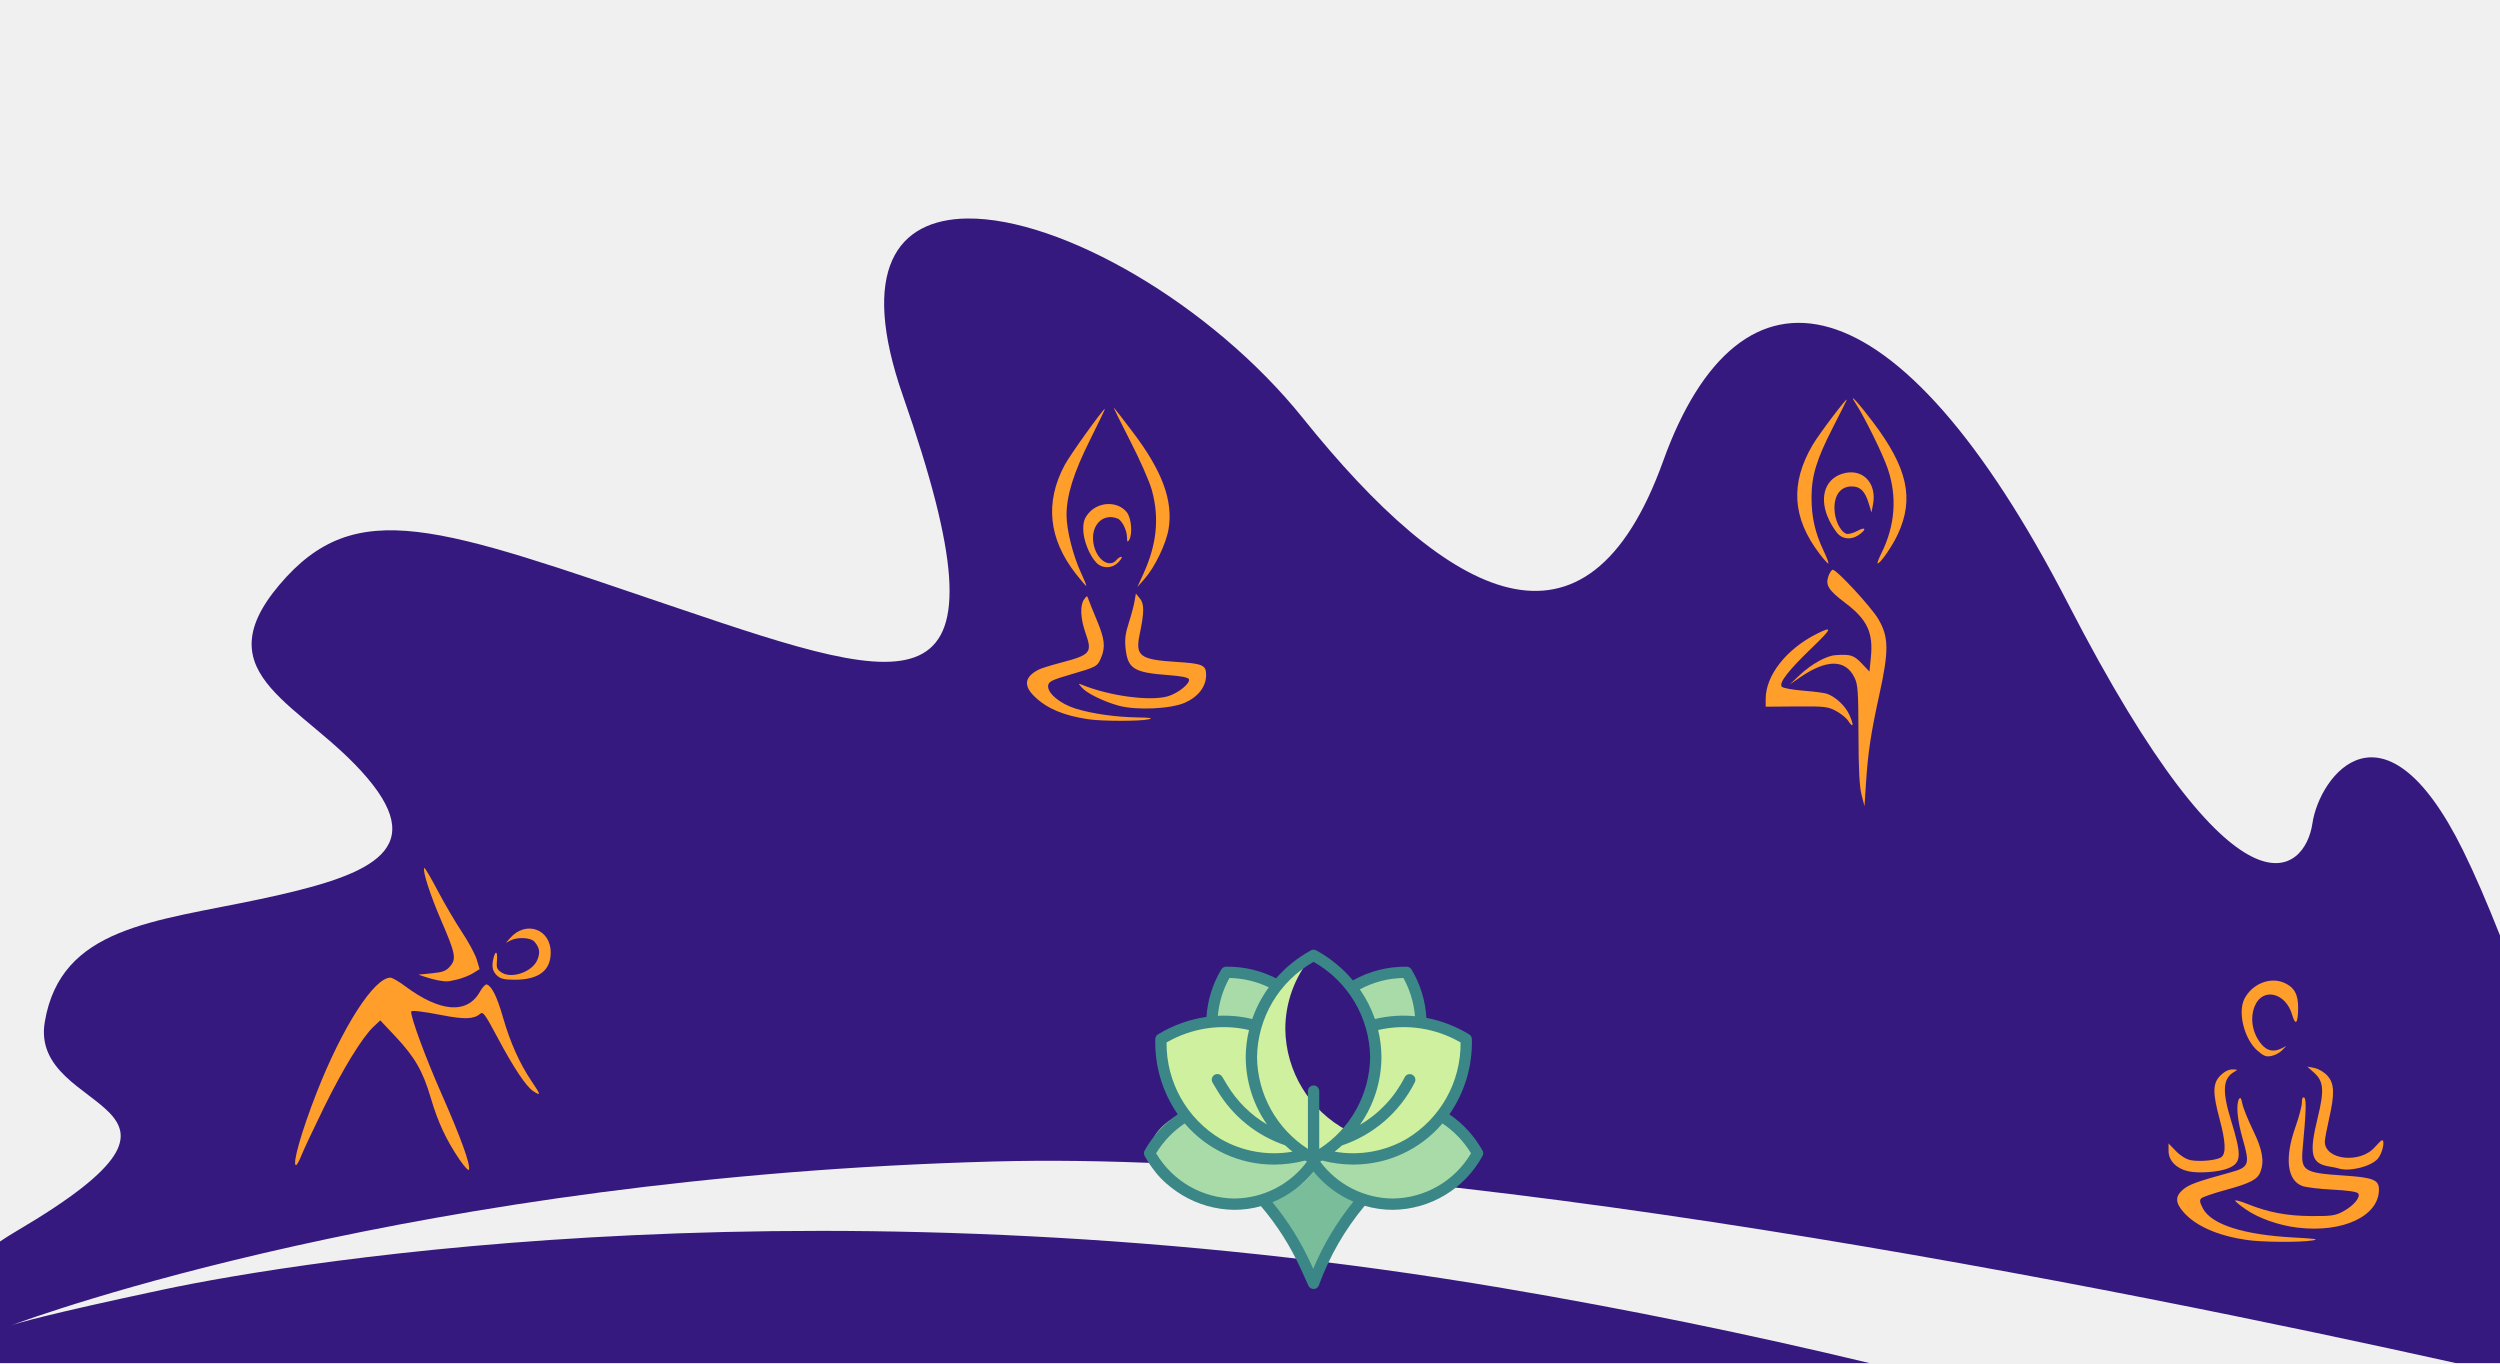
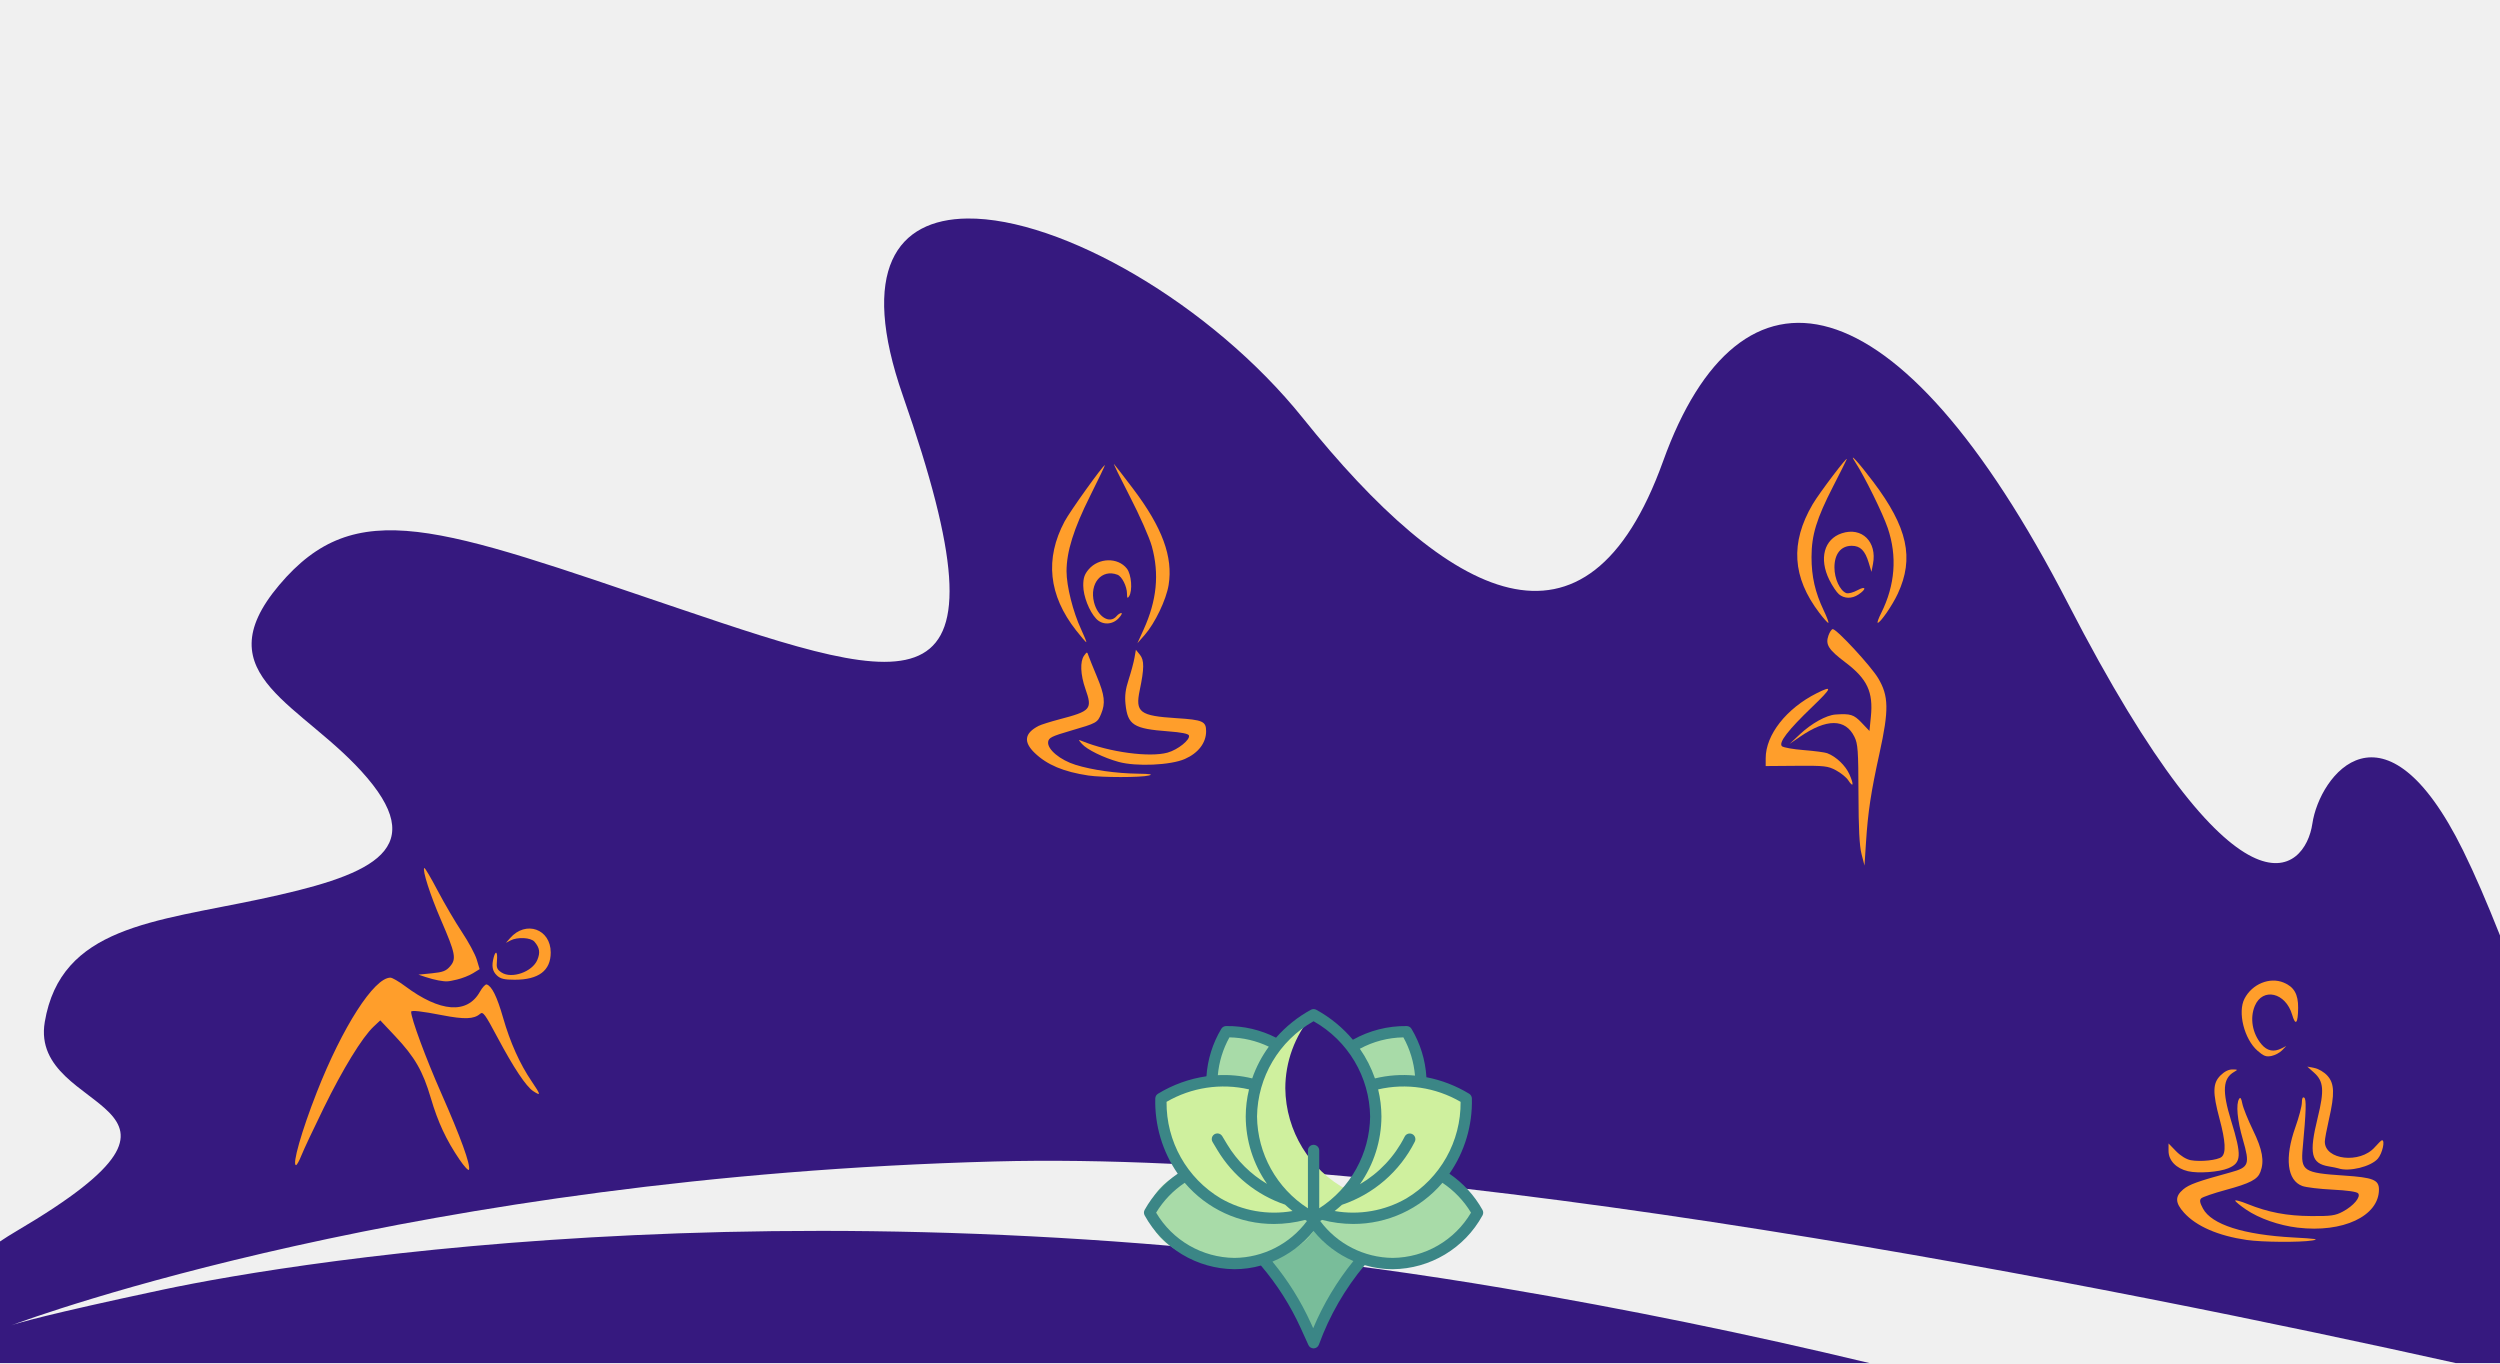
<svg xmlns="http://www.w3.org/2000/svg" width="423.333mm" height="230.815mm" viewBox="0 0 423.333 230.815" version="1.1" id="svg10068">
  <defs id="defs10062" />
  <g id="layer1" transform="translate(145.8988,-152.509)">
    <path id="path5995" d="m 17.917,189.51 c -11.928,0.126 -18.373,8.675 -10.925,30.01 19.087,54.673 2.526,49.753 -38.103,35.973 -40.629,-13.78 -54.507,-19.34 -67.524,-3.898 -13.017,15.442 4.281,20.08 14.933,32.649 10.652,12.569 -0.072,16.665 -18.099,20.507 -18.027,3.843 -33.797,4.67 -36.517,20.813 -2.72,16.143 33.406,12.936 -4.776,35.403 a 55.721,55.721 0 0 0 -2.805,1.763 v 20.595 h 316.57 a 931.079,931.079 0 0 0 -61.996,-12.684 c -113.55,-19.229 -203.257,-4.812 -227.177,0.286 -19.58,4.174 -24.374,5.615 -25.493,6.008 3.917,-1.462 68.758,-25.146 166.552,-27.751 73.946,-1.97 190.407,21.469 247.4,34.141 h 7.477 v -72.41 c -2.151,-5.432 -4.259,-10.347 -6.242,-14.368 -13.405,-27.183 -24.327,-12.764 -25.529,-4.575 -1.201,8.19 -12.316,19.156 -41.376,-37.264 -29.06,-56.421 -55.592,-60.175 -68.563,-24.113 -12.971,36.063 -36.275,23.529 -60.986,-7.269 C 59.243,204.015 33.75,189.343 17.917,189.51 Z" style="fill:#36197f;stroke-width:0.265" />
    <path style="fill:#ff9e2b;fill-opacity:1;stroke-width:0.353" d="m 234.549,362.477 c -4.836,-0.705 -8.537,-2.313 -10.616,-4.614 -1.515,-1.677 -1.555,-2.76 -0.143,-3.948 1.002,-0.843 2.436,-1.359 8.044,-2.893 3.099,-0.848 3.278,-1.332 2.058,-5.558 -0.947,-3.277 -1.196,-5.994 -0.632,-6.884 0.211,-0.333 0.374,-0.091 0.542,0.808 0.132,0.706 0.947,2.734 1.81,4.507 1.607,3.302 1.948,5.231 1.248,7.071 -0.482,1.267 -1.734,1.916 -5.865,3.038 -2.062,0.561 -3.933,1.203 -4.158,1.427 -0.309,0.309 -0.238,0.726 0.293,1.718 1.456,2.719 6.883,4.455 15.341,4.907 3.784,0.202 4.436,0.306 3.175,0.507 -2.14,0.341 -8.504,0.291 -11.099,-0.087 z m 8.629,-2.084 c -3.155,-0.377 -6.525,-1.556 -8.731,-3.054 -1.019,-0.692 -1.852,-1.379 -1.852,-1.527 0,-0.148 0.929,0.106 2.065,0.565 3.538,1.429 6.679,2.025 10.812,2.052 3.36,0.022 4.077,-0.079 5.347,-0.756 1.827,-0.974 3.094,-2.488 2.59,-3.095 -0.222,-0.268 -1.853,-0.503 -4.323,-0.623 -2.181,-0.106 -4.487,-0.384 -5.124,-0.617 -2.58,-0.944 -3.03,-4.751 -1.176,-9.96 0.604,-1.697 1.098,-3.572 1.098,-4.166 0,-0.706 0.136,-0.995 0.395,-0.836 0.39,0.241 0.33,2.255 -0.252,8.524 -0.363,3.906 0.101,4.214 7.026,4.673 4.898,0.325 5.884,0.721 5.884,2.365 0,4.498 -6.117,7.367 -13.758,6.453 z m -18.575,-9.557 c -1.999,-0.465 -3.297,-1.819 -3.297,-3.438 v -1.265 l 1.265,1.302 c 0.769,0.792 1.745,1.392 2.489,1.532 1.648,0.309 4.563,10e-4 5.23,-0.552 0.779,-0.647 0.674,-2.638 -0.34,-6.422 -1.203,-4.49 -1.171,-6.053 0.148,-7.373 0.664,-0.664 1.387,-1.027 2.028,-1.02 0.926,0.01 0.947,0.04 0.292,0.415 -1.923,1.103 -2.059,3.246 -0.523,8.236 1.832,5.953 1.761,7.165 -0.475,8.086 -1.57,0.647 -5.079,0.903 -6.817,0.499 z m 25.454,-0.488 c -0.194,-0.066 -0.92,-0.214 -1.614,-0.329 -3.005,-0.5 -3.379,-2.142 -1.877,-8.253 1.137,-4.628 1.013,-6.162 -0.615,-7.616 l -1.151,-1.028 1.217,0.234 c 0.69,0.132 1.638,0.695 2.187,1.299 1.2,1.317 1.262,3.053 0.265,7.404 -0.378,1.649 -0.692,3.338 -0.697,3.753 -0.037,3.114 5.959,3.801 8.447,0.967 0.576,-0.656 1.131,-1.193 1.234,-1.193 0.559,0 0.069,2.203 -0.69,3.105 -1.148,1.364 -4.865,2.284 -6.708,1.659 z M 236.367,330.427 c -2.253,-1.979 -3.385,-6.512 -2.198,-8.808 1.288,-2.491 4.272,-3.714 6.643,-2.723 1.759,0.735 2.461,1.968 2.441,4.282 -0.024,2.658 -0.442,3.132 -1.018,1.154 -1.094,-3.753 -4.989,-4.668 -6.319,-1.485 -0.868,2.078 -0.419,4.654 1.133,6.498 0.957,1.138 2.078,1.36 3.418,0.676 l 0.771,-0.393 -0.707,0.737 c -0.389,0.405 -1.199,0.836 -1.801,0.956 -0.899,0.18 -1.321,0.02 -2.363,-0.895 z" id="path6090-2" />
    <path style="fill:#ff9e2b;fill-opacity:1;stroke-width:0.353" d="m -68.084,348.869 c -2.26,-3.328 -3.652,-6.311 -4.863,-10.424 -1.347,-4.573 -2.71,-6.94 -6.034,-10.472 l -2.525,-2.683 -1.126,1.058 c -1.929,1.814 -5.203,7.15 -8.442,13.758 -1.712,3.493 -3.409,7.103 -3.772,8.024 -0.363,0.921 -0.779,1.675 -0.923,1.676 -0.709,0.004 0.935,-5.769 3.516,-12.346 4.335,-11.047 9.703,-19.403 12.464,-19.403 0.308,0 1.422,0.644 2.476,1.431 5.939,4.437 10.527,4.785 12.675,0.964 0.424,-0.755 0.946,-1.315 1.158,-1.244 0.866,0.289 1.746,2.07 2.75,5.566 1.229,4.281 2.846,7.882 4.897,10.902 1.53,2.253 1.56,2.473 0.22,1.595 -1.204,-0.789 -3.307,-3.95 -6.037,-9.074 -2.136,-4.009 -2.459,-4.447 -2.958,-4.008 -1.024,0.901 -2.644,0.96 -6.395,0.231 -3.527,-0.685 -5.277,-0.878 -5.277,-0.582 0,1.148 2.478,7.847 5.104,13.799 3.298,7.474 4.974,12.097 4.693,12.941 -0.08,0.239 -0.8,-0.531 -1.602,-1.711 z m -3.609,-30.35 c -0.485,-0.081 -1.438,-0.333 -2.117,-0.559 l -1.235,-0.411 2.27,-0.227 c 1.879,-0.188 2.413,-0.393 3.097,-1.188 1.085,-1.261 0.905,-2.172 -1.547,-7.838 -1.822,-4.21 -3.185,-8.453 -2.83,-8.809 0.091,-0.091 1.108,1.63 2.26,3.823 1.152,2.193 3.004,5.354 4.116,7.024 1.112,1.67 2.241,3.766 2.509,4.659 l 0.488,1.623 -1.136,0.702 c -0.625,0.386 -1.845,0.865 -2.712,1.065 -1.637,0.377 -1.711,0.38 -3.164,0.137 z m 9.944,-0.828 c -0.78,-0.726 -0.939,-1.619 -0.55,-3.073 0.344,-1.282 0.689,-0.911 0.547,0.587 -0.112,1.172 0.006,1.471 0.783,1.98 1.713,1.123 5.212,-0.107 6.057,-2.129 0.523,-1.251 0.396,-2.057 -0.485,-3.083 -0.615,-0.716 -2.875,-0.835 -4.06,-0.213 l -0.771,0.404 0.706,-0.806 c 2.663,-3.041 6.879,-1.542 6.879,2.446 0,3.063 -2.042,4.607 -6.096,4.607 -1.764,0 -2.401,-0.152 -3.01,-0.719 z" id="path6090-8" />
-     <path style="fill:#ff9e2b;fill-opacity:1;stroke-width:0.353" d="m 169.323,287.087 c -0.358,-1.389 -0.506,-4.295 -0.522,-10.231 -0.02,-7.358 -0.097,-8.441 -0.682,-9.629 -1.532,-3.108 -4.713,-3.114 -9.208,-0.02 l -1.764,1.214 1.738,-1.63 c 1.97,-1.847 4.477,-3.237 6.03,-3.344 2.546,-0.175 3.096,-0.002 4.423,1.393 l 1.323,1.391 0.24,-2.389 c 0.424,-4.218 -0.601,-6.414 -4.295,-9.207 -2.892,-2.187 -3.425,-3.027 -2.892,-4.556 0.209,-0.601 0.542,-1.092 0.738,-1.092 0.676,0 6.453,6.246 7.684,8.307 1.796,3.006 1.839,5.371 0.233,12.684 -1.464,6.667 -1.957,9.918 -2.296,15.169 l -0.251,3.881 z m -2.255,-12.508 c -0.32,-0.489 -1.254,-1.248 -2.076,-1.687 -1.371,-0.732 -1.924,-0.795 -6.698,-0.758 l -5.203,0.041 v -1.319 c 0,-3.976 3.492,-8.427 8.643,-11.017 2.763,-1.389 2.606,-0.919 -0.778,2.329 -4.076,3.912 -5.716,6.043 -5.114,6.645 0.218,0.218 1.871,0.513 3.673,0.656 1.802,0.143 3.594,0.379 3.982,0.524 1.507,0.565 3.113,2.092 3.776,3.591 0.785,1.774 0.67,2.33 -0.205,0.995 z m -4.879,-28.326 c -4.604,-6.039 -4.969,-11.887 -1.147,-18.408 1.111,-1.895 6.071,-8.436 5.764,-7.601 -0.073,0.199 -1.109,2.263 -2.301,4.586 -2.806,5.468 -3.653,8.237 -3.653,11.949 0,3.31 0.609,5.983 2.057,9.023 0.557,1.17 0.91,2.127 0.785,2.127 -0.125,0 -0.803,-0.754 -1.505,-1.676 z m 10.465,0 c 2.353,-4.714 2.729,-9.596 1.107,-14.376 -0.848,-2.498 -3.9,-8.698 -5.464,-11.099 -1.34,-2.057 0.51,-0.049 3.004,3.262 5.826,7.732 6.962,12.904 4.162,18.943 -0.911,1.965 -2.941,4.914 -3.396,4.934 -0.138,0.006 0.126,-0.743 0.586,-1.665 z m -7.162,-3.175 c -0.402,-0.34 -1.134,-1.434 -1.627,-2.432 -1.773,-3.593 -0.887,-6.9 2.115,-7.89 3.4,-1.122 6.006,1.449 5.277,5.208 l -0.256,1.323 -0.46,-1.528 c -0.626,-2.081 -1.427,-2.882 -2.882,-2.882 -1.83,0 -2.927,1.376 -2.926,3.667 0.001,1.919 0.93,3.932 2.004,4.344 0.327,0.125 1.18,-0.096 1.91,-0.496 1.462,-0.801 1.563,-0.189 0.124,0.754 -1.104,0.724 -2.376,0.698 -3.281,-0.067 z" id="path6090-9" />
-     <path style="fill:#ff9e2b;fill-opacity:1;stroke-width:0.353" d="m 38.406,274.306 c -4.206,-0.633 -6.984,-1.799 -9.084,-3.813 -1.957,-1.877 -1.747,-3.354 0.653,-4.592 0.407,-0.21 1.995,-0.711 3.528,-1.114 5.337,-1.401 5.603,-1.711 4.398,-5.139 -0.85,-2.417 -0.94,-4.677 -0.225,-5.648 0.498,-0.676 0.507,-0.676 0.745,0.021 0.133,0.388 0.779,1.993 1.436,3.566 1.304,3.121 1.456,4.476 0.702,6.28 -0.629,1.506 -0.731,1.563 -5.151,2.849 -3.205,0.933 -3.72,1.186 -3.82,1.885 -0.179,1.254 2.01,3.084 4.674,3.907 2.81,0.868 6.82,1.433 10.549,1.487 2.08,0.03 2.59,0.117 1.827,0.311 -1.357,0.345 -7.934,0.345 -10.231,-7.9e-4 z m 5.115,-2.306 c -2.54,-0.698 -5.362,-2.083 -6.206,-3.043 -0.665,-0.757 -0.664,-0.763 0.032,-0.479 4.605,1.877 11.433,2.797 14.463,1.949 1.752,-0.491 3.859,-2.182 3.62,-2.905 -0.097,-0.293 -1.289,-0.531 -3.471,-0.693 -5.912,-0.439 -6.904,-1.069 -7.271,-4.618 -0.146,-1.414 -0.005,-2.515 0.535,-4.172 0.403,-1.239 0.843,-2.876 0.978,-3.639 l 0.245,-1.386 0.683,0.844 c 0.746,0.922 0.738,2.312 -0.038,6.027 -0.777,3.723 0.006,4.316 6.219,4.709 4.462,0.282 5.027,0.531 5.027,2.215 0,1.963 -1.322,3.69 -3.592,4.691 -2.411,1.064 -8.233,1.324 -11.224,0.501 z m -7.19,-22.254 c -4.68,-5.963 -5.332,-12.139 -1.951,-18.483 0.912,-1.712 6.506,-9.521 6.82,-9.521 0.059,0 -1.064,2.342 -2.495,5.203 -2.796,5.589 -4.003,9.444 -4.003,12.788 0,2.5 1.103,6.892 2.459,9.79 0.567,1.213 0.963,2.205 0.879,2.205 -0.084,0 -0.853,-0.892 -1.709,-1.983 z m 11.412,-0.134 c 2.251,-4.949 2.695,-9.421 1.402,-14.118 -0.407,-1.478 -2.05,-5.199 -3.735,-8.46 -1.655,-3.201 -2.855,-5.662 -2.668,-5.468 0.187,0.194 1.653,2.091 3.256,4.216 4.921,6.52 6.758,11.505 5.991,16.255 -0.403,2.496 -2.311,6.482 -4.048,8.457 l -1.241,1.411 z m -8.019,-1.852 c -1.183,-1.26 -2.184,-3.825 -2.192,-5.617 -0.006,-1.262 0.204,-1.901 0.897,-2.724 1.694,-2.013 4.965,-2.09 6.488,-0.154 0.779,0.991 0.994,3.735 0.369,4.703 -0.266,0.411 -0.343,0.309 -0.347,-0.458 -0.007,-1.231 -0.851,-2.912 -1.609,-3.203 -2.674,-1.026 -4.788,1.462 -3.972,4.675 0.626,2.467 2.666,3.718 3.812,2.338 0.242,-0.291 0.606,-0.529 0.81,-0.529 0.204,0 -0.002,0.397 -0.457,0.882 -1.072,1.141 -2.772,1.18 -3.797,0.088 z" id="path6090-6" />
-     <g id="Color_copy" data-name="Color copy" transform="matrix(0.9575242,0,0,0.9575242,45.89306,311.4135)">
-       <g id="g6347">
-         <path d="m 32,61 v 0 L 30.615,57.952 A 48.174,48.174 0 0 0 20.823,43.823 L 15,38 h 34 l -4.4,4.061 A 48.188,48.188 0 0 0 32,61 Z" style="fill:#79bd9a" id="path6331" />
-         <ellipse cx="18" cy="38" rx="15" ry="9" style="fill:#a8dba8" id="ellipse6333" />
-         <path d="M 46,29 A 16.644,16.644 0 0 0 40.923,29.8 21.418,21.418 0 0 1 32,39 C 31.789,38.885 31.587,38.757 31.381,38.635 A 16.979,16.979 0 0 0 61,38 17.216,17.216 0 0 0 46,29 Z" style="fill:#a8dba8" id="path6335" />
-         <path d="M 48.461,6 A 17.742,17.742 0 0 0 38.723,8.707 19.762,19.762 0 0 1 40.464,30.67 16.789,16.789 0 0 0 48.755,23.49 17.216,17.216 0 0 0 48.461,6 Z" style="fill:#a8dba8" id="path6337" />
-         <path d="M 21,21 A 19.947,19.947 0 0 1 25.589,8.305 17.788,17.788 0 0 0 16.539,6 17.216,17.216 0 0 0 16.245,23.49 16.727,16.727 0 0 0 23.21,30.064 19.72,19.72 0 0 1 21,21 Z" style="fill:#a8dba8" id="path6339" />
-         <path d="M 38,34 A 20.611,20.611 0 0 1 27,16 19.96,19.96 0 0 1 31.689,3.183 20.575,20.575 0 0 0 21,21 20.611,20.611 0 0 0 32,39 21.873,21.873 0 0 0 38.311,33.817 C 38.206,33.876 38.106,33.942 38,34 Z" style="fill:#cff09e" id="path6341" />
-         <path d="M 42.209,15.462 A 19.7,19.7 0 0 1 43,21 20.478,20.478 0 0 1 33.326,38.208 20.112,20.112 0 0 0 48.906,36.349 20.61,20.61 0 0 0 58.994,17.823 20.98,20.98 0 0 0 42.209,15.462 Z" style="fill:#cff09e" id="path6343" />
-         <path d="M 21,21 A 19.7,19.7 0 0 1 21.791,15.462 20.98,20.98 0 0 0 5.006,17.823 20.61,20.61 0 0 0 15.094,36.349 20.112,20.112 0 0 0 30.674,38.208 20.478,20.478 0 0 1 21,21 Z" style="fill:#cff09e" id="path6345" />
+     <path style="fill:#ff9e2b;fill-opacity:1;stroke-width:0.353" d="m 169.323,297.141 c -0.358,-1.389 -0.506,-4.295 -0.522,-10.231 -0.02,-7.358 -0.097,-8.441 -0.682,-9.629 -1.532,-3.108 -4.713,-3.114 -9.208,-0.02 l -1.764,1.214 1.738,-1.63 c 1.97,-1.847 4.477,-3.237 6.03,-3.344 2.546,-0.175 3.096,-0.002 4.423,1.393 l 1.323,1.391 0.24,-2.389 c 0.424,-4.218 -0.601,-6.414 -4.295,-9.207 -2.892,-2.187 -3.425,-3.027 -2.892,-4.556 0.209,-0.601 0.542,-1.092 0.738,-1.092 0.676,0 6.453,6.246 7.684,8.307 1.796,3.006 1.839,5.371 0.233,12.684 -1.464,6.667 -1.957,9.918 -2.296,15.169 l -0.251,3.881 z m -2.255,-12.508 c -0.32,-0.489 -1.254,-1.248 -2.076,-1.687 -1.371,-0.732 -1.924,-0.795 -6.698,-0.758 l -5.203,0.041 v -1.319 c 0,-3.976 3.492,-8.427 8.643,-11.017 2.763,-1.389 2.606,-0.919 -0.778,2.329 -4.076,3.912 -5.716,6.043 -5.114,6.645 0.218,0.218 1.871,0.513 3.673,0.656 1.802,0.143 3.594,0.379 3.982,0.524 1.507,0.565 3.113,2.092 3.776,3.591 0.785,1.774 0.67,2.33 -0.205,0.995 z m -4.879,-28.326 c -4.604,-6.039 -4.969,-11.887 -1.147,-18.408 1.111,-1.895 6.071,-8.436 5.764,-7.601 -0.073,0.199 -1.109,2.263 -2.301,4.586 -2.806,5.468 -3.653,8.237 -3.653,11.949 0,3.31 0.609,5.983 2.057,9.023 0.557,1.17 0.91,2.127 0.785,2.127 -0.125,0 -0.803,-0.754 -1.505,-1.676 z m 10.465,0 c 2.353,-4.714 2.729,-9.596 1.107,-14.376 -0.848,-2.498 -3.9,-8.698 -5.464,-11.099 -1.34,-2.057 0.51,-0.049 3.004,3.262 5.826,7.732 6.962,12.904 4.162,18.943 -0.911,1.965 -2.941,4.914 -3.396,4.934 -0.138,0.006 0.126,-0.743 0.586,-1.665 z m -7.162,-3.175 c -0.402,-0.34 -1.134,-1.434 -1.627,-2.432 -1.773,-3.593 -0.887,-6.9 2.115,-7.89 3.4,-1.122 6.006,1.449 5.277,5.208 l -0.256,1.323 -0.46,-1.528 c -0.626,-2.081 -1.427,-2.882 -2.882,-2.882 -1.83,0 -2.927,1.376 -2.926,3.667 0.001,1.919 0.93,3.932 2.004,4.344 0.327,0.125 1.18,-0.096 1.91,-0.496 1.462,-0.801 1.563,-0.189 0.124,0.754 -1.104,0.724 -2.376,0.698 -3.281,-0.067 z" id="path6090-9" />
+     <path style="fill:#ff9e2b;fill-opacity:1;stroke-width:0.353" d="m 38.406,283.831 c -4.206,-0.633 -6.984,-1.799 -9.084,-3.813 -1.957,-1.877 -1.747,-3.354 0.653,-4.592 0.407,-0.21 1.995,-0.711 3.528,-1.114 5.337,-1.401 5.603,-1.711 4.398,-5.139 -0.85,-2.417 -0.94,-4.677 -0.225,-5.648 0.498,-0.676 0.507,-0.676 0.745,0.021 0.133,0.388 0.779,1.993 1.436,3.566 1.304,3.121 1.456,4.476 0.702,6.28 -0.629,1.506 -0.731,1.563 -5.151,2.849 -3.205,0.933 -3.72,1.186 -3.82,1.885 -0.179,1.254 2.01,3.084 4.674,3.907 2.81,0.868 6.82,1.433 10.549,1.487 2.08,0.03 2.59,0.117 1.827,0.311 -1.357,0.345 -7.934,0.345 -10.231,-7.9e-4 z m 5.115,-2.306 c -2.54,-0.698 -5.362,-2.083 -6.206,-3.043 -0.665,-0.757 -0.664,-0.763 0.032,-0.479 4.605,1.877 11.433,2.797 14.463,1.949 1.752,-0.491 3.859,-2.182 3.62,-2.905 -0.097,-0.293 -1.289,-0.531 -3.471,-0.693 -5.912,-0.439 -6.904,-1.069 -7.271,-4.618 -0.146,-1.414 -0.005,-2.515 0.535,-4.172 0.403,-1.239 0.843,-2.876 0.978,-3.639 l 0.245,-1.386 0.683,0.844 c 0.746,0.922 0.738,2.312 -0.038,6.027 -0.777,3.723 0.006,4.316 6.219,4.709 4.462,0.282 5.027,0.531 5.027,2.215 0,1.963 -1.322,3.69 -3.592,4.691 -2.411,1.064 -8.233,1.324 -11.224,0.501 z m -7.19,-22.254 c -4.68,-5.963 -5.332,-12.139 -1.951,-18.483 0.912,-1.712 6.506,-9.521 6.82,-9.521 0.059,0 -1.064,2.342 -2.495,5.203 -2.796,5.589 -4.003,9.444 -4.003,12.788 0,2.5 1.103,6.892 2.459,9.79 0.567,1.213 0.963,2.205 0.879,2.205 -0.084,0 -0.853,-0.892 -1.709,-1.983 z m 11.412,-0.134 c 2.251,-4.949 2.695,-9.421 1.402,-14.118 -0.407,-1.478 -2.05,-5.199 -3.735,-8.46 -1.655,-3.201 -2.855,-5.662 -2.668,-5.468 0.187,0.194 1.653,2.091 3.256,4.216 4.921,6.52 6.758,11.505 5.991,16.255 -0.403,2.496 -2.311,6.482 -4.048,8.457 l -1.241,1.411 z m -8.019,-1.852 c -1.183,-1.26 -2.184,-3.825 -2.192,-5.617 -0.006,-1.262 0.204,-1.901 0.897,-2.724 1.694,-2.013 4.965,-2.09 6.488,-0.154 0.779,0.991 0.994,3.735 0.369,4.703 -0.266,0.411 -0.343,0.309 -0.347,-0.458 -0.007,-1.231 -0.851,-2.912 -1.609,-3.203 -2.674,-1.026 -4.788,1.462 -3.972,4.675 0.626,2.467 2.666,3.718 3.812,2.338 0.242,-0.291 0.606,-0.529 0.81,-0.529 0.204,0 -0.002,0.397 -0.457,0.882 -1.072,1.141 -2.772,1.18 -3.797,0.088 z" id="path6090-6" />
+     <g id="g845" transform="translate(0,10.05417)">
+       <g transform="matrix(0.9575242,0,0,0.9575242,45.89306,311.4135)" data-name="Color copy" id="Color_copy">
+         <g id="g6347">
+           <path id="path6331" style="fill:#79bd9a" d="m 32,61 v 0 L 30.615,57.952 A 48.174,48.174 0 0 0 20.823,43.823 L 15,38 h 34 l -4.4,4.061 A 48.188,48.188 0 0 0 32,61 Z" />
+           <ellipse id="ellipse6333" style="fill:#a8dba8" ry="9" rx="15" cy="38" cx="18" />
+           <path id="path6335" style="fill:#a8dba8" d="M 46,29 A 16.644,16.644 0 0 0 40.923,29.8 21.418,21.418 0 0 1 32,39 C 31.789,38.885 31.587,38.757 31.381,38.635 A 16.979,16.979 0 0 0 61,38 17.216,17.216 0 0 0 46,29 Z" />
+           <path id="path6337" style="fill:#a8dba8" d="M 48.461,6 A 17.742,17.742 0 0 0 38.723,8.707 19.762,19.762 0 0 1 40.464,30.67 16.789,16.789 0 0 0 48.755,23.49 17.216,17.216 0 0 0 48.461,6 Z" />
+           <path id="path6339" style="fill:#a8dba8" d="M 21,21 A 19.947,19.947 0 0 1 25.589,8.305 17.788,17.788 0 0 0 16.539,6 17.216,17.216 0 0 0 16.245,23.49 16.727,16.727 0 0 0 23.21,30.064 19.72,19.72 0 0 1 21,21 Z" />
+           <path id="path6341" style="fill:#cff09e" d="M 38,34 A 20.611,20.611 0 0 1 27,16 19.96,19.96 0 0 1 31.689,3.183 20.575,20.575 0 0 0 21,21 20.611,20.611 0 0 0 32,39 21.873,21.873 0 0 0 38.311,33.817 C 38.206,33.876 38.106,33.942 38,34 Z" />
+           <path id="path6343" style="fill:#cff09e" d="M 42.209,15.462 A 19.7,19.7 0 0 1 43,21 20.478,20.478 0 0 1 33.326,38.208 20.112,20.112 0 0 0 48.906,36.349 20.61,20.61 0 0 0 58.994,17.823 20.98,20.98 0 0 0 42.209,15.462 Z" />
+           <path id="path6345" style="fill:#cff09e" d="M 21,21 A 19.7,19.7 0 0 1 21.791,15.462 20.98,20.98 0 0 0 5.006,17.823 20.61,20.61 0 0 0 15.094,36.349 20.112,20.112 0 0 0 30.674,38.208 20.478,20.478 0 0 1 21,21 Z" />
+         </g>
+       </g>
+       <g transform="matrix(0.9575242,0,0,0.9575242,45.89306,311.4135)" data-name="Stroke Closed copy" id="Stroke_Closed_copy">
+         <path id="path6350" style="fill:#3b8686" d="m 61.873,37.513 a 18.84,18.84 0 0 0 -5.849,-6.4 22.342,22.342 0 0 0 3.97,-13.313 1,1 0 0 0 -0.48,-0.832 22.8,22.8 0 0 0 -7.56,-2.919 A 18.834,18.834 0 0 0 49.319,5.489 1,1 0 0 0 48.476,5 18.965,18.965 0 0 0 38.952,7.42 22.719,22.719 0 0 0 32.48,2.12 1,1 0 0 0 31.52,2.12 22.728,22.728 0 0 0 25.361,7.054 18.861,18.861 0 0 0 16.524,5 a 1,1 0 0 0 -0.843,0.487 18.85,18.85 0 0 0 -2.628,8.393 22.742,22.742 0 0 0 -8.567,3.086 1,1 0 0 0 -0.48,0.832 22.342,22.342 0 0 0 3.97,13.309 18.84,18.84 0 0 0 -5.849,6.4 1,1 0 0 0 0,0.974 A 18.292,18.292 0 0 0 18,48 a 17.561,17.561 0 0 0 4.694,-0.647 47.131,47.131 0 0 1 7.011,11.013 l 1.385,3.048 A 1,1 0 0 0 32,62 h 0.039 a 1,1 0 0 0 0.9,-0.657 47.05,47.05 0 0 1 8.1,-14.062 A 17.54,17.54 0 0 0 46,48 a 18.292,18.292 0 0 0 15.873,-9.513 1,1 0 0 0 0,-0.974 z M 48.406,35.482 a 18.918,18.918 0 0 1 -12.681,2.229 q 0.667,-0.529 1.29,-1.1 A 22.43,22.43 0 0 0 49.9,25.447 1,1 0 0 0 48.11,24.553 20.4,20.4 0 0 1 40.196,32.973 20.973,20.973 0 0 0 44,21 20.52,20.52 0 0 0 43.418,16.2 20.052,20.052 0 0 1 58,18.4 19.654,19.654 0 0 1 48.406,35.482 Z M 47.883,7 a 16.829,16.829 0 0 1 2.052,6.759 21.245,21.245 0 0 0 -7.083,0.5 A 21.419,21.419 0 0 0 40.182,9.015 16.68,16.68 0 0 1 47.883,7 Z M 32,4.148 A 19.658,19.658 0 0 1 42,21 19.567,19.567 0 0 1 33,37.226 V 27 a 1,1 0 0 0 -2,0 V 37.226 A 19.567,19.567 0 0 1 22,21 19.658,19.658 0 0 1 32,4.148 Z M 17.117,7 a 16.813,16.813 0 0 1 6.967,1.645 21.457,21.457 0 0 0 -2.936,5.61 A 21.154,21.154 0 0 0 15.067,13.688 16.854,16.854 0 0 1 17.117,7 Z m 3.465,9.2 A 20.52,20.52 0 0 0 20,21 20.959,20.959 0 0 0 23.767,32.908 20.273,20.273 0 0 1 16.716,25.916 l -0.859,-1.431 a 1,1 0 1 0 -1.714,1.03 L 15,26.945 a 22.312,22.312 0 0 0 11.948,9.633 c 0.425,0.394 0.869,0.77 1.327,1.134 A 18.92,18.92 0 0 1 15.593,35.482 19.654,19.654 0 0 1 6,18.4 20.059,20.059 0 0 1 20.582,16.2 Z M 4.155,38 a 16.808,16.808 0 0 1 5.057,-5.28 20.64,20.64 0 0 0 15.794,7.28 21.974,21.974 0 0 0 5.5,-0.718 c 0.108,0.066 0.219,0.128 0.327,0.193 A 16.152,16.152 0 0 1 18,46 16.268,16.268 0 0 1 4.155,38 Z M 31.932,58.432 31.525,57.538 A 49.061,49.061 0 0 0 24.725,46.659 18.463,18.463 0 0 0 32,41.234 18.478,18.478 0 0 0 39.038,46.557 48.947,48.947 0 0 0 31.932,58.432 Z M 46,46 A 16.152,16.152 0 0 1 33.168,39.471 c 0.108,-0.065 0.219,-0.127 0.327,-0.193 a 21.968,21.968 0 0 0 5.5,0.718 A 20.64,20.64 0 0 0 54.788,32.72 16.808,16.808 0 0 1 59.845,38 16.268,16.268 0 0 1 46,46 Z" />
      </g>
    </g>
-     <g id="Stroke_Closed_copy" data-name="Stroke Closed copy" transform="matrix(0.9575242,0,0,0.9575242,45.89306,311.4135)">
-       <path d="m 61.873,37.513 a 18.84,18.84 0 0 0 -5.849,-6.4 22.342,22.342 0 0 0 3.97,-13.313 1,1 0 0 0 -0.48,-0.832 22.8,22.8 0 0 0 -7.56,-2.919 A 18.834,18.834 0 0 0 49.319,5.489 1,1 0 0 0 48.476,5 18.965,18.965 0 0 0 38.952,7.42 22.719,22.719 0 0 0 32.48,2.12 1,1 0 0 0 31.52,2.12 22.728,22.728 0 0 0 25.361,7.054 18.861,18.861 0 0 0 16.524,5 a 1,1 0 0 0 -0.843,0.487 18.85,18.85 0 0 0 -2.628,8.393 22.742,22.742 0 0 0 -8.567,3.086 1,1 0 0 0 -0.48,0.832 22.342,22.342 0 0 0 3.97,13.309 18.84,18.84 0 0 0 -5.849,6.4 1,1 0 0 0 0,0.974 A 18.292,18.292 0 0 0 18,48 a 17.561,17.561 0 0 0 4.694,-0.647 47.131,47.131 0 0 1 7.011,11.013 l 1.385,3.048 A 1,1 0 0 0 32,62 h 0.039 a 1,1 0 0 0 0.9,-0.657 47.05,47.05 0 0 1 8.1,-14.062 A 17.54,17.54 0 0 0 46,48 a 18.292,18.292 0 0 0 15.873,-9.513 1,1 0 0 0 0,-0.974 z M 48.406,35.482 a 18.918,18.918 0 0 1 -12.681,2.229 q 0.667,-0.529 1.29,-1.1 A 22.43,22.43 0 0 0 49.9,25.447 1,1 0 0 0 48.11,24.553 20.4,20.4 0 0 1 40.196,32.973 20.973,20.973 0 0 0 44,21 20.52,20.52 0 0 0 43.418,16.2 20.052,20.052 0 0 1 58,18.4 19.654,19.654 0 0 1 48.406,35.482 Z M 47.883,7 a 16.829,16.829 0 0 1 2.052,6.759 21.245,21.245 0 0 0 -7.083,0.5 A 21.419,21.419 0 0 0 40.182,9.015 16.68,16.68 0 0 1 47.883,7 Z M 32,4.148 A 19.658,19.658 0 0 1 42,21 19.567,19.567 0 0 1 33,37.226 V 27 a 1,1 0 0 0 -2,0 V 37.226 A 19.567,19.567 0 0 1 22,21 19.658,19.658 0 0 1 32,4.148 Z M 17.117,7 a 16.813,16.813 0 0 1 6.967,1.645 21.457,21.457 0 0 0 -2.936,5.61 A 21.154,21.154 0 0 0 15.067,13.688 16.854,16.854 0 0 1 17.117,7 Z m 3.465,9.2 A 20.52,20.52 0 0 0 20,21 20.959,20.959 0 0 0 23.767,32.908 20.273,20.273 0 0 1 16.716,25.916 l -0.859,-1.431 a 1,1 0 1 0 -1.714,1.03 L 15,26.945 a 22.312,22.312 0 0 0 11.948,9.633 c 0.425,0.394 0.869,0.77 1.327,1.134 A 18.92,18.92 0 0 1 15.593,35.482 19.654,19.654 0 0 1 6,18.4 20.059,20.059 0 0 1 20.582,16.2 Z M 4.155,38 a 16.808,16.808 0 0 1 5.057,-5.28 20.64,20.64 0 0 0 15.794,7.28 21.974,21.974 0 0 0 5.5,-0.718 c 0.108,0.066 0.219,0.128 0.327,0.193 A 16.152,16.152 0 0 1 18,46 16.268,16.268 0 0 1 4.155,38 Z M 31.932,58.432 31.525,57.538 A 49.061,49.061 0 0 0 24.725,46.659 18.463,18.463 0 0 0 32,41.234 18.478,18.478 0 0 0 39.038,46.557 48.947,48.947 0 0 0 31.932,58.432 Z M 46,46 A 16.152,16.152 0 0 1 33.168,39.471 c 0.108,-0.065 0.219,-0.127 0.327,-0.193 a 21.968,21.968 0 0 0 5.5,0.718 A 20.64,20.64 0 0 0 54.788,32.72 16.808,16.808 0 0 1 59.845,38 16.268,16.268 0 0 1 46,46 Z" style="fill:#3b8686" id="path6350" />
-     </g>
-     <flowRoot xml:space="preserve" id="flowRoot9999" style="font-style:normal;font-variant:normal;font-weight:normal;font-stretch:normal;font-size:85.333px;line-height:1.25;font-family:Papyrus;-inkscape-font-specification:Papyrus;letter-spacing:0px;word-spacing:0px;fill:#ffffff;fill-opacity:1;stroke:none" transform="matrix(0.2645833,0,0,0.2645833,-161.2446,67.12084)">
+     <flowRoot xml:space="preserve" id="flowRoot9999" style="font-style:normal;font-variant:normal;font-weight:normal;font-stretch:normal;font-size:85.333px;line-height:1.25;font-family:Papyrus;-inkscape-font-specification:Papyrus;letter-spacing:0px;word-spacing:0px;fill:#ffffff;fill-opacity:1;stroke:none" transform="matrix(0.2645833,0,0,0.2645833,-161.2446,76.64585)">
      <flowRegion id="flowRegion10001" style="font-style:normal;font-variant:normal;font-weight:normal;font-stretch:normal;font-size:85.333px;font-family:Papyrus;-inkscape-font-specification:Papyrus;fill:#ffffff">
        <rect id="rect10003" width="885.542" height="186.553" x="509.117" y="835.941" style="font-style:normal;font-variant:normal;font-weight:normal;font-stretch:normal;font-size:85.333px;font-family:Papyrus;-inkscape-font-specification:Papyrus;fill:#ffffff" />
      </flowRegion>
      <flowPara id="flowPara10005" style="font-size:64px">yoga and mindfulness for kids</flowPara>
    </flowRoot>
  </g>
</svg>
